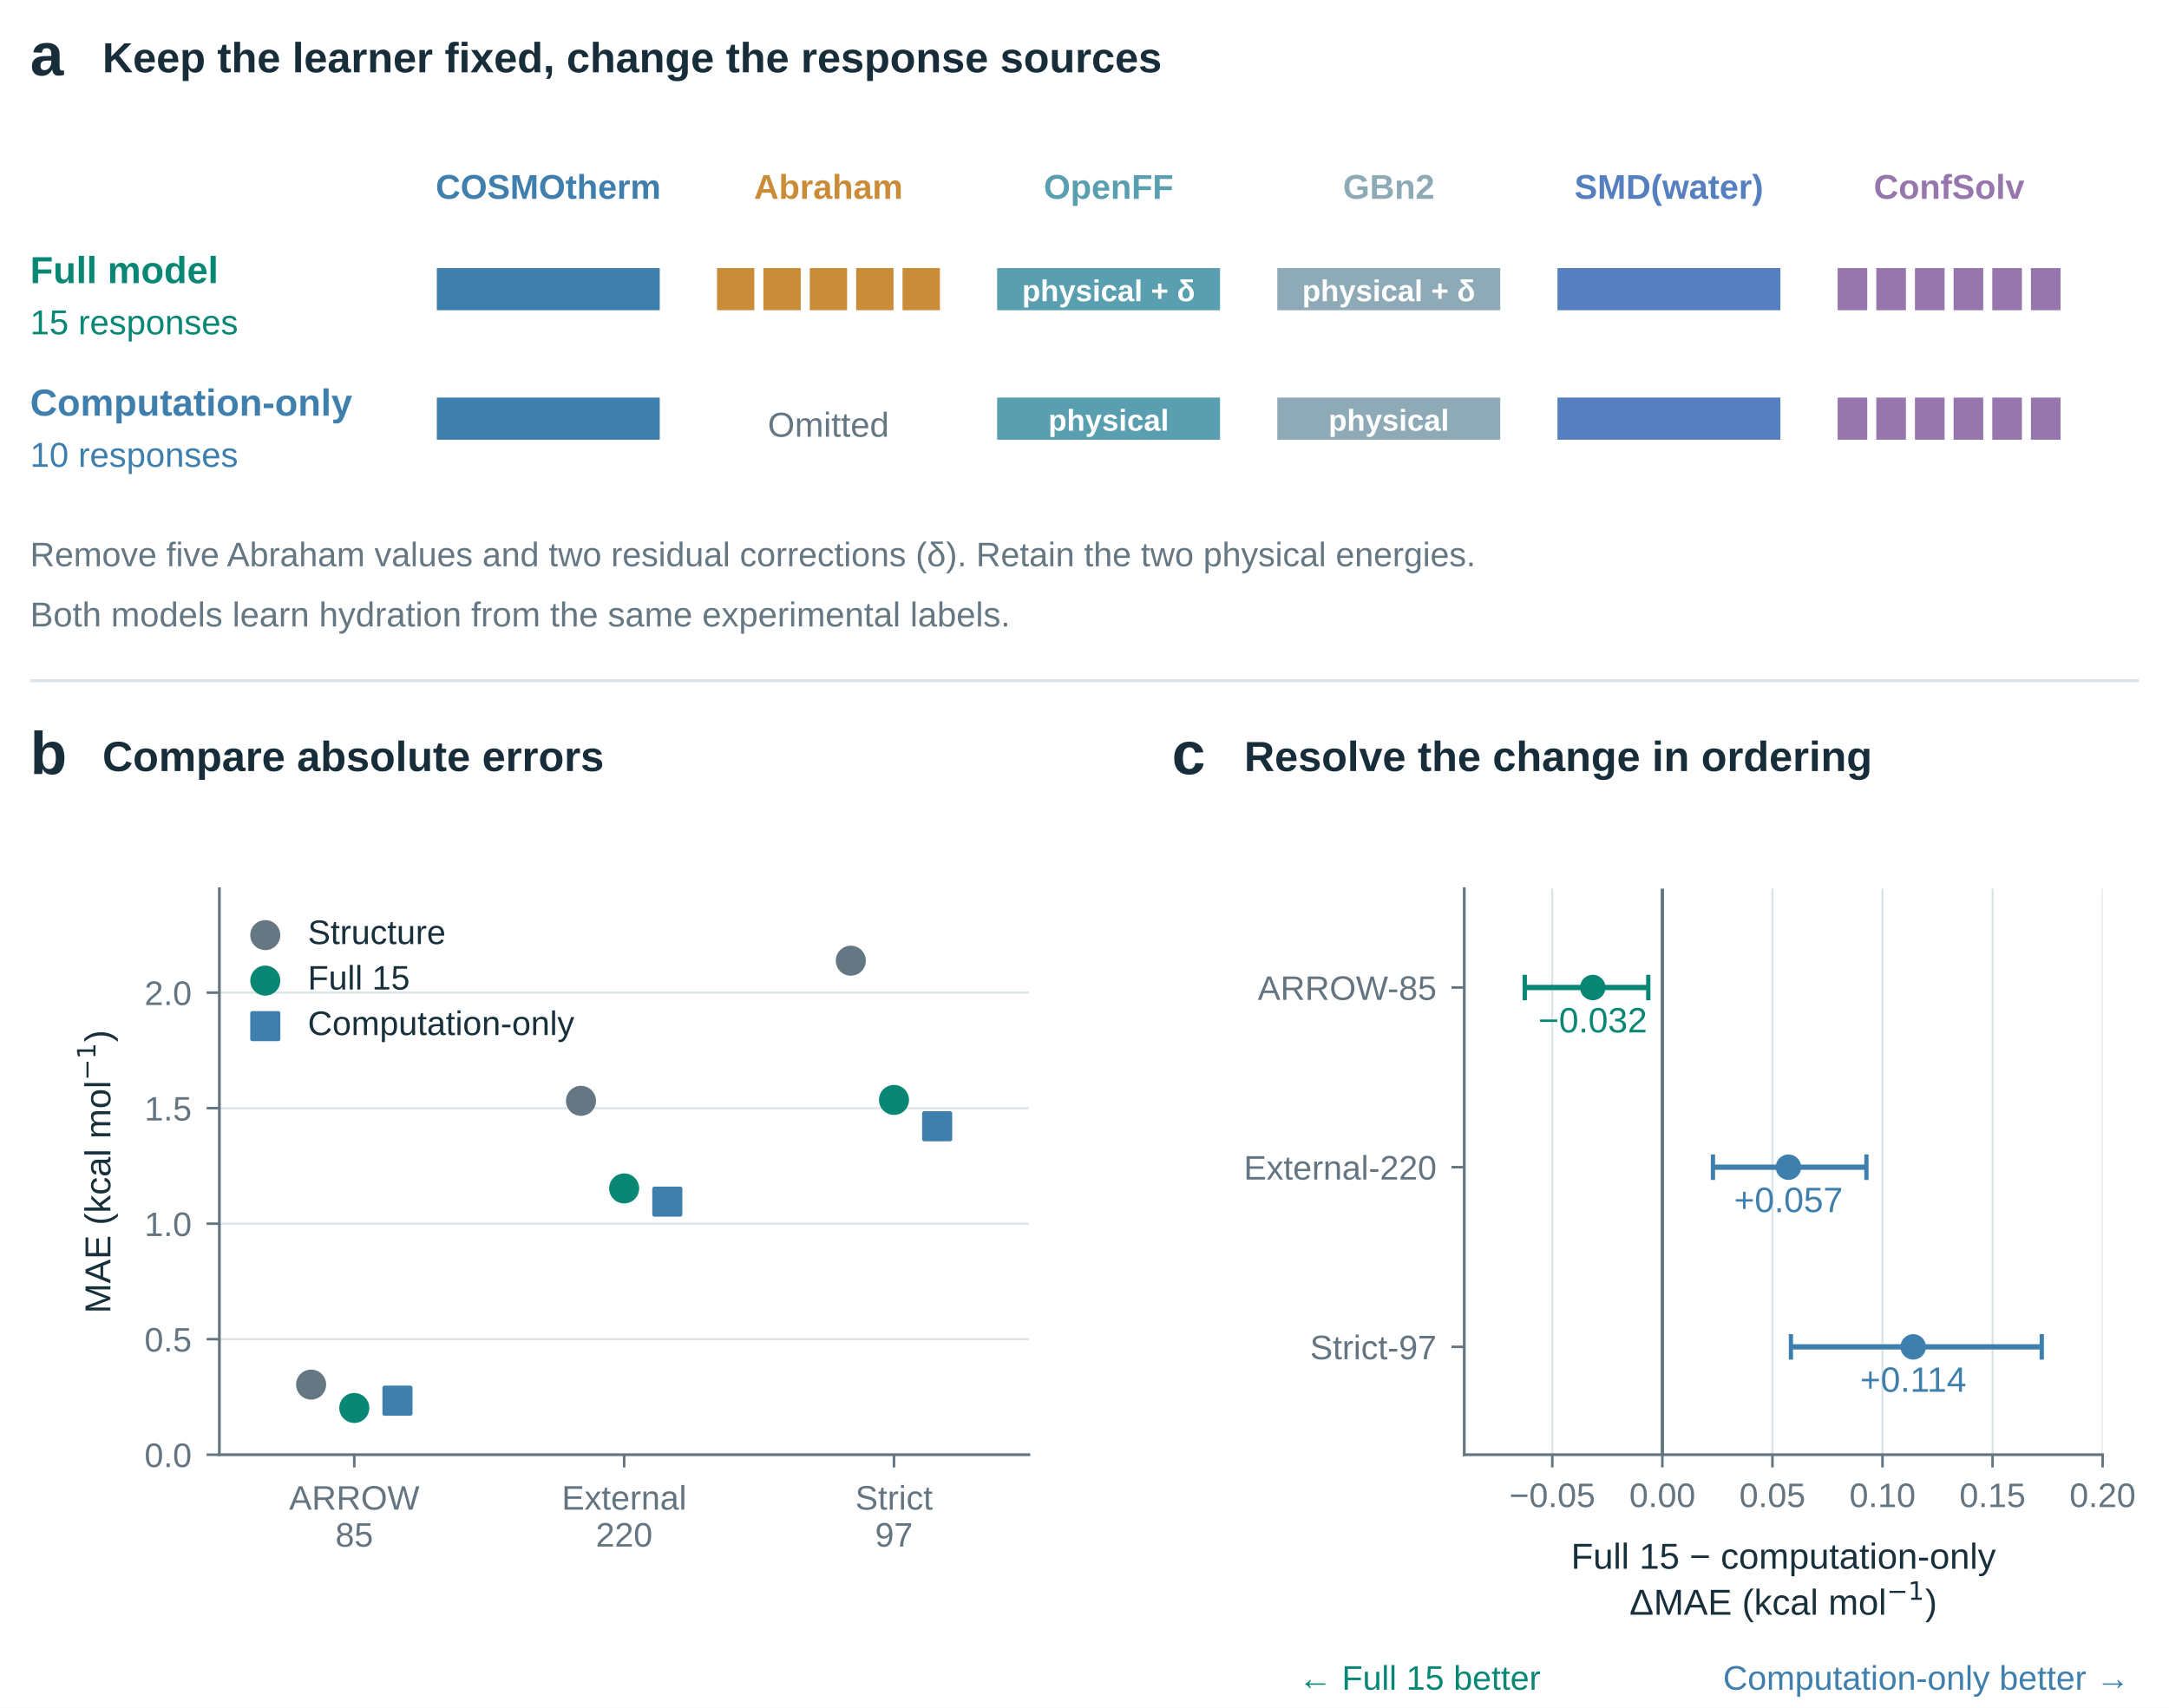
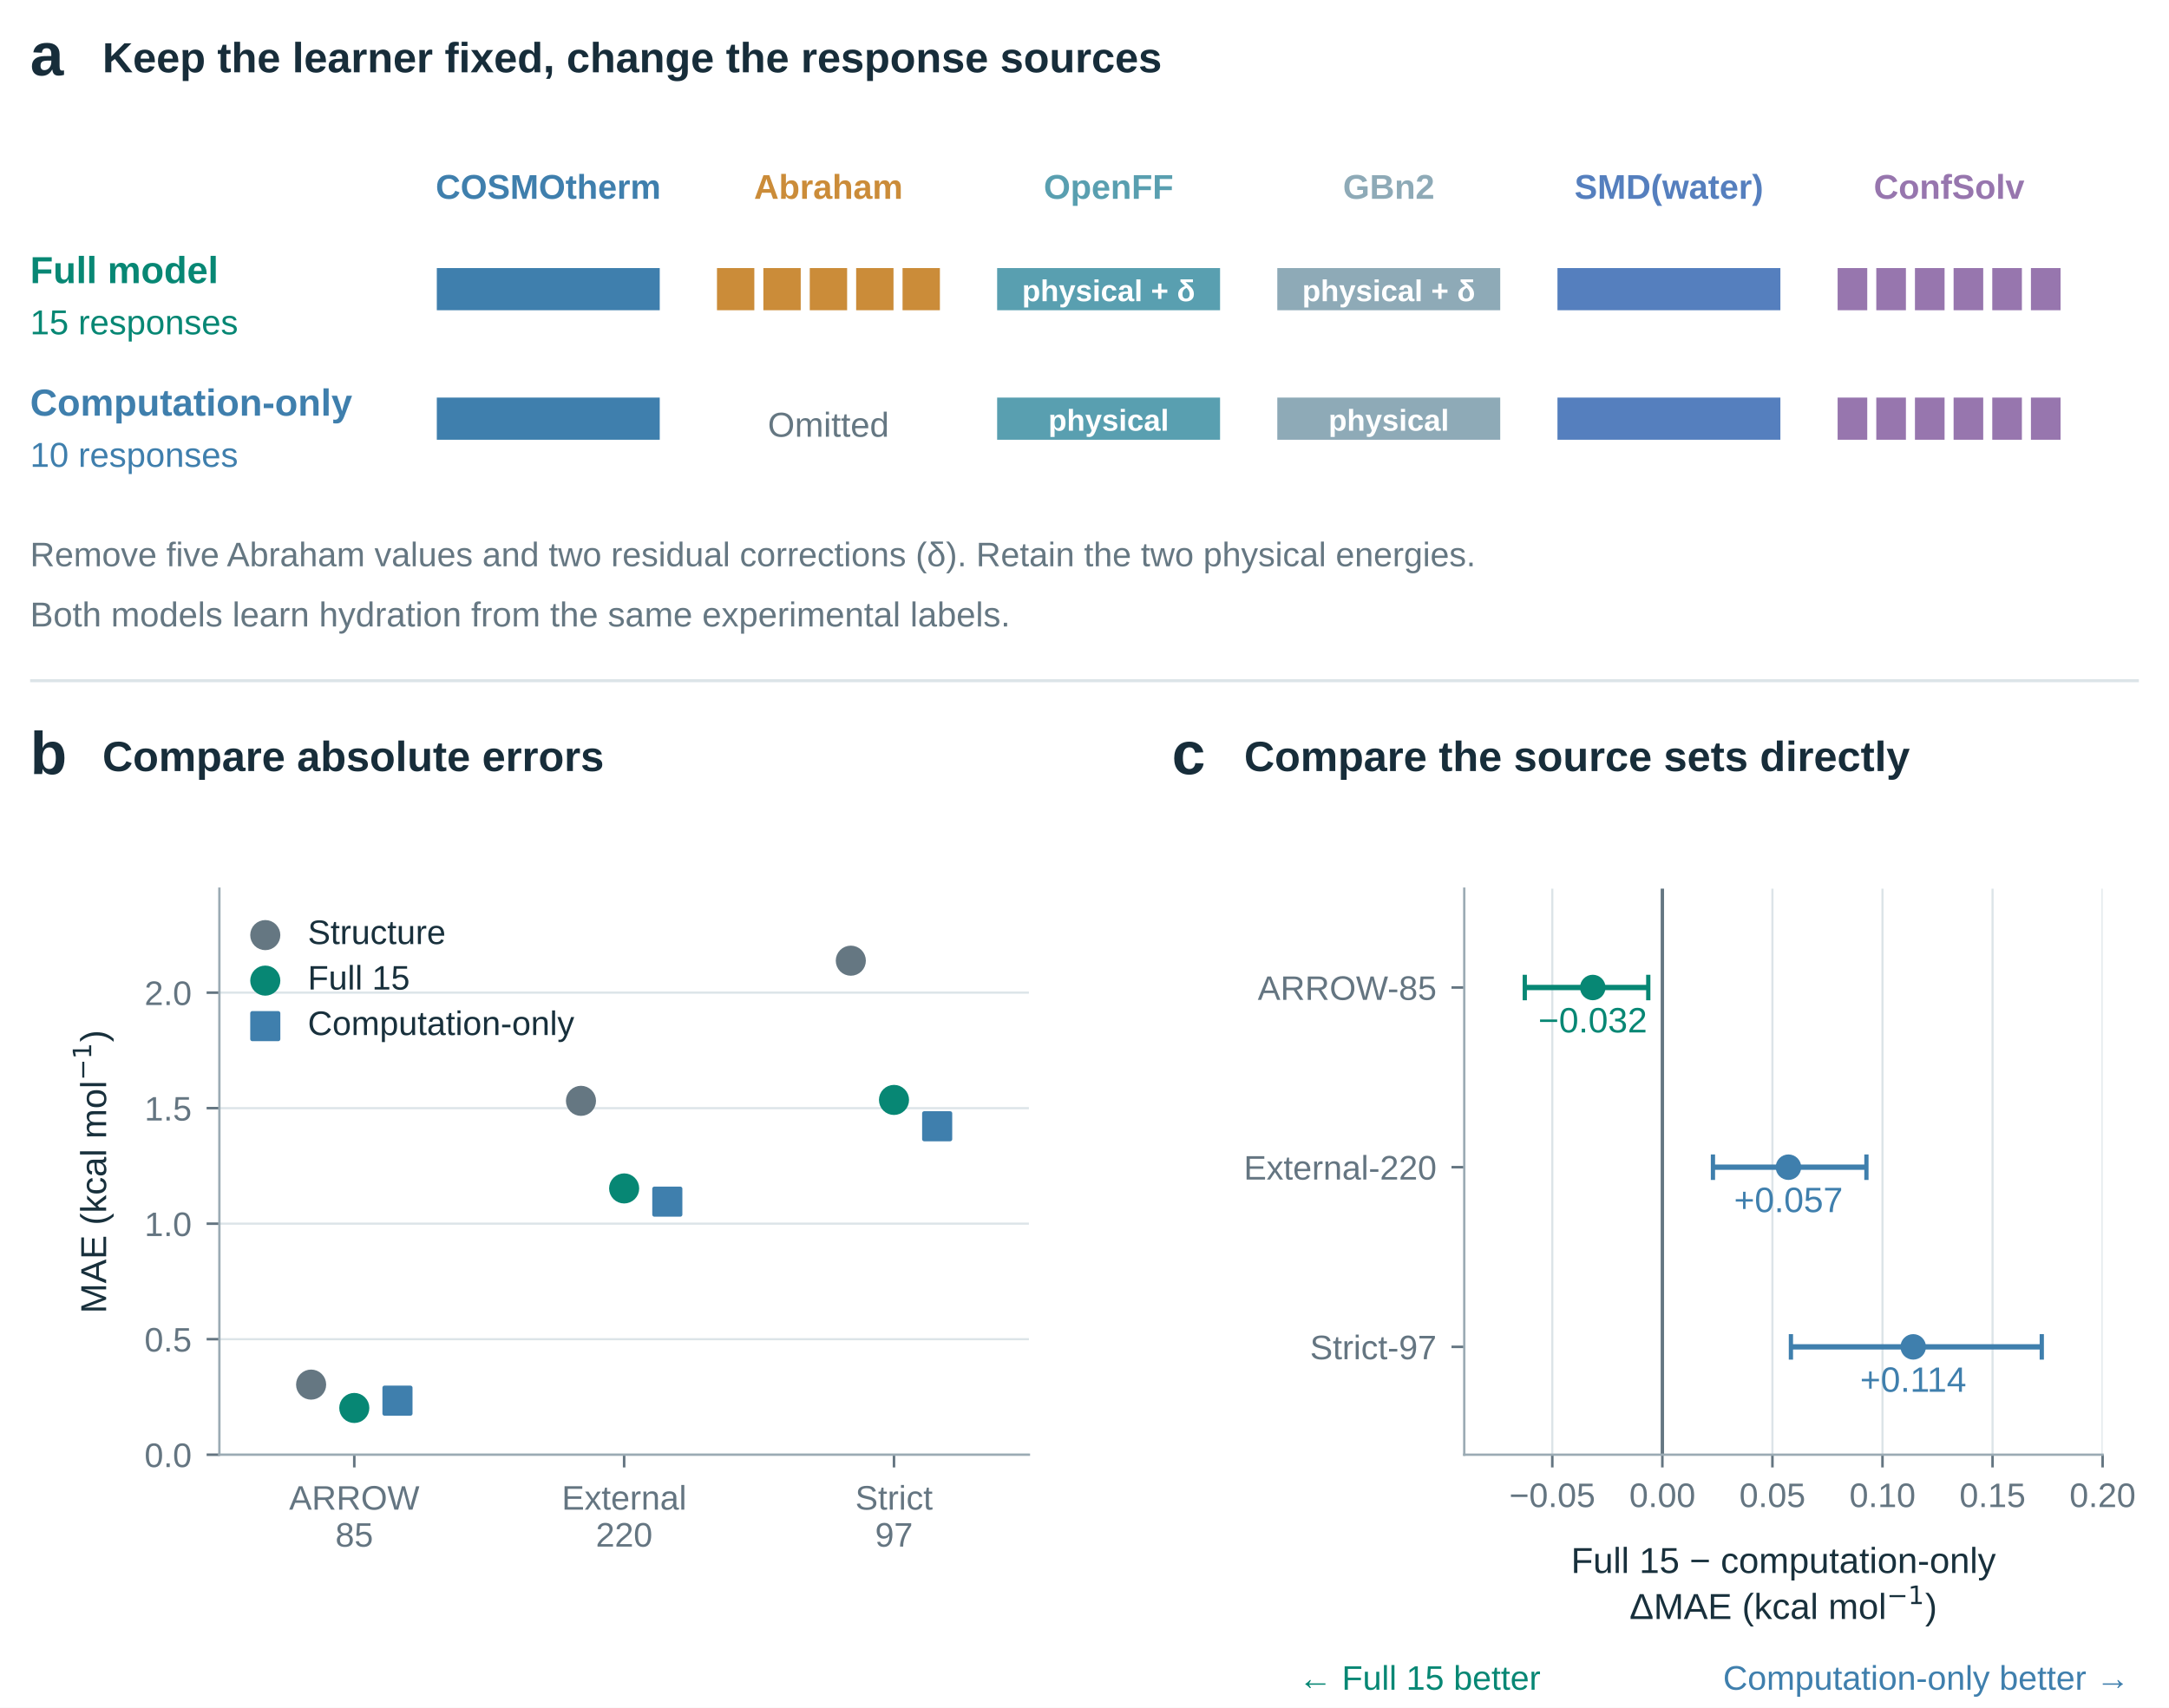
<svg xmlns="http://www.w3.org/2000/svg" xmlns:xlink="http://www.w3.org/1999/xlink" width="180mm" height="141.75mm" viewBox="0 0 720 567">
  <defs>
    <radialGradient id="atomC" cx="30%" cy="25%" r="75%">
      <stop offset="0" stop-color="#CFD7DD" />
      <stop offset=".45" stop-color="#5E6F7B" />
      <stop offset="1" stop-color="#243D4B" />
    </radialGradient>
    <radialGradient id="atomN" cx="30%" cy="25%" r="75%">
      <stop offset="0" stop-color="#B7DAF6" />
      <stop offset=".45" stop-color="#3C83B9" />
      <stop offset="1" stop-color="#19496F" />
    </radialGradient>
    <radialGradient id="atomO" cx="30%" cy="25%" r="75%">
      <stop offset="0" stop-color="#F5C4B9" />
      <stop offset=".45" stop-color="#D76D58" />
      <stop offset="1" stop-color="#923E31" />
    </radialGradient>
    <radialGradient id="atomH" cx="30%" cy="25%" r="75%">
      <stop offset="0" stop-color="#FFFFFF" />
      <stop offset=".45" stop-color="#EFF2F4" />
      <stop offset="1" stop-color="#B8C3CB" />
    </radialGradient>
  </defs>
  <g font-family="Arial, Helvetica, sans-serif" stroke-linecap="round" stroke-linejoin="round">
    <rect x="0" y="0" width="720" height="567" rx="0" fill="white" stroke="none" opacity="1" />
    <text x="10" y="25.000" font-size="20" fill="#172D3A" font-weight="700" text-anchor="start">a</text>
    <text x="34" y="24.000" font-size="14" fill="#172D3A" font-weight="700" text-anchor="start">Keep the learner fixed, change the response sources</text>
    <text x="182" y="66.000" font-size="11.4" fill="#3F7FAD" font-weight="600" text-anchor="middle">COSMOtherm</text>
    <rect x="145.0" y="89" width="74.0" height="14" rx="0" fill="#3F7FAD" stroke="none" opacity="1" />
    <rect x="145.0" y="132" width="74.0" height="14" rx="0" fill="#3F7FAD" stroke="none" opacity="1" />
    <text x="275" y="66.000" font-size="11.4" fill="#CB8C39" font-weight="600" text-anchor="middle">Abraham</text>
    <rect x="238.0" y="89" width="12.4" height="14" rx="0" fill="#CB8C39" stroke="none" opacity="1" />
    <rect x="253.4" y="89" width="12.4" height="14" rx="0" fill="#CB8C39" stroke="none" opacity="1" />
    <rect x="268.8" y="89" width="12.4" height="14" rx="0" fill="#CB8C39" stroke="none" opacity="1" />
    <rect x="284.2" y="89" width="12.4" height="14" rx="0" fill="#CB8C39" stroke="none" opacity="1" />
    <rect x="299.6" y="89" width="12.4" height="14" rx="0" fill="#CB8C39" stroke="none" opacity="1" />
    <text x="275" y="145.000" font-size="11.5" fill="#657782" font-weight="400" text-anchor="middle">Omitted</text>
    <text x="368" y="66.000" font-size="11.4" fill="#599FB0" font-weight="600" text-anchor="middle">OpenFF</text>
    <rect x="331.0" y="89" width="74.0" height="14" rx="0" fill="#599FB0" stroke="none" opacity="1" />
    <text x="368" y="100.000" font-size="10" fill="white" font-weight="600" text-anchor="middle">physical + δ</text>
    <rect x="331.0" y="132" width="74.0" height="14" rx="0" fill="#599FB0" stroke="none" opacity="1" />
    <text x="368" y="143.000" font-size="10" fill="white" font-weight="600" text-anchor="middle">physical</text>
    <text x="461" y="66.000" font-size="11.4" fill="#8EAAB7" font-weight="600" text-anchor="middle">GBn2</text>
    <rect x="424.0" y="89" width="74.0" height="14" rx="0" fill="#8EAAB7" stroke="none" opacity="1" />
    <text x="461" y="100.000" font-size="10" fill="white" font-weight="600" text-anchor="middle">physical + δ</text>
    <rect x="424.0" y="132" width="74.0" height="14" rx="0" fill="#8EAAB7" stroke="none" opacity="1" />
    <text x="461" y="143.000" font-size="10" fill="white" font-weight="600" text-anchor="middle">physical</text>
    <text x="554" y="66.000" font-size="11.4" fill="#557FBE" font-weight="600" text-anchor="middle">SMD(water)</text>
    <rect x="517.0" y="89" width="74.0" height="14" rx="0" fill="#557FBE" stroke="none" opacity="1" />
    <rect x="517.0" y="132" width="74.0" height="14" rx="0" fill="#557FBE" stroke="none" opacity="1" />
    <text x="647" y="66.000" font-size="11.4" fill="#9776AE" font-weight="600" text-anchor="middle">ConfSolv</text>
    <rect x="610.0" y="89" width="9.833" height="14" rx="0" fill="#9776AE" stroke="none" opacity="1" />
    <rect x="622.833" y="89" width="9.833" height="14" rx="0" fill="#9776AE" stroke="none" opacity="1" />
    <rect x="635.667" y="89" width="9.833" height="14" rx="0" fill="#9776AE" stroke="none" opacity="1" />
    <rect x="648.5" y="89" width="9.833" height="14" rx="0" fill="#9776AE" stroke="none" opacity="1" />
    <rect x="661.333" y="89" width="9.833" height="14" rx="0" fill="#9776AE" stroke="none" opacity="1" />
    <rect x="674.167" y="89" width="9.833" height="14" rx="0" fill="#9776AE" stroke="none" opacity="1" />
    <rect x="610.0" y="132" width="9.833" height="14" rx="0" fill="#9776AE" stroke="none" opacity="1" />
    <rect x="622.833" y="132" width="9.833" height="14" rx="0" fill="#9776AE" stroke="none" opacity="1" />
    <rect x="635.667" y="132" width="9.833" height="14" rx="0" fill="#9776AE" stroke="none" opacity="1" />
    <rect x="648.5" y="132" width="9.833" height="14" rx="0" fill="#9776AE" stroke="none" opacity="1" />
    <rect x="661.333" y="132" width="9.833" height="14" rx="0" fill="#9776AE" stroke="none" opacity="1" />
    <rect x="674.167" y="132" width="9.833" height="14" rx="0" fill="#9776AE" stroke="none" opacity="1" />
    <text x="10" y="94.000" font-size="12.5" fill="#078774" font-weight="600" text-anchor="start">Full model</text>
    <text x="10" y="111.000" font-size="11.5" fill="#078774" font-weight="400" text-anchor="start">15 responses</text>
    <text x="10" y="138.000" font-size="12.5" fill="#3F7FAD" font-weight="600" text-anchor="start">Computation-only</text>
    <text x="10" y="155.000" font-size="11.5" fill="#3F7FAD" font-weight="400" text-anchor="start">10 responses</text>
    <text x="10" y="188.000" font-size="11.3" fill="#657782" font-weight="400" text-anchor="start">Remove five Abraham values and two residual corrections (δ). Retain the two physical energies.</text>
    <text x="10" y="208.000" font-size="11.5" fill="#657782" font-weight="400" text-anchor="start">Both models learn hydration from the same experimental labels.</text>
    <path d="M10,226 L710,226" fill="none" stroke="#DCE4E8" stroke-width="1" />
    <text x="10" y="257.000" font-size="20" fill="#172D3A" font-weight="700" text-anchor="start">b</text>
    <text x="34" y="256.000" font-size="14" fill="#172D3A" font-weight="700" text-anchor="start">Compare absolute errors</text>
    <text x="389" y="257.000" font-size="20" fill="#172D3A" font-weight="700" text-anchor="start">c</text>
-     <text x="413" y="256.000" font-size="14" fill="#172D3A" font-weight="700" text-anchor="start">Resolve the change in ordering</text>
+     <text x="413" y="256.000" font-size="14" fill="#172D3A" font-weight="700" text-anchor="start">Compare the source sets directly</text>
    <g transform="translate(10,282) scale(1.411111,1.411111)">
      <defs>
        <style type="text/css">*{stroke-linejoin: round; stroke-linecap: butt}</style>
      </defs>
      <g id="absolute_figure_1">
        <g id="absolute_patch_1">
          <path d="M 0 184.961  L 247.323 184.961  L 247.323 0  L 0 0  L 0 184.961  z " style="fill: none" />
        </g>
        <g id="absolute_axes_1">
          <g id="absolute_patch_2">
            <path d="M 44.518 142.42  L 234.957 142.42  L 234.957 9.248  L 44.518 9.248  L 44.518 142.42  z " style="fill: none" />
          </g>
          <g id="absolute_matplotlib.axis_1">
            <g id="absolute_xtick_1">
              <g id="absolute_line2d_1">
                <defs>
                  <path id="absolute_m5359e4ce4f" d="M 0 0  L 0 3  " style="stroke: #647581; stroke-width: 0.6" />
                </defs>
                <g>
                  <use xlink:href="#absolute_m5359e4ce4f" x="76.258" y="142.42" style="fill: #647581; stroke: #647581; stroke-width: 0.6" />
                </g>
              </g>
              <g id="absolute_text_1">
                <text style="font-size: 8px; font-family: 'Arial'; fill: #647581" transform="translate(60.92537 155.348)">ARROW</text>
                <text style="font-size: 8px; font-family: 'Arial'; fill: #647581" transform="translate(71.80912 164.0551)">85</text>
              </g>
            </g>
            <g id="absolute_xtick_2">
              <g id="absolute_line2d_2">
                <g>
                  <use xlink:href="#absolute_m5359e4ce4f" x="139.737" y="142.42" style="fill: #647581; stroke: #647581; stroke-width: 0.6" />
                </g>
              </g>
              <g id="absolute_text_2">
                <text style="font-size: 8px; font-family: 'Arial'; fill: #647581" transform="translate(125.0643 155.3435)">External</text>
                <text style="font-size: 8px; font-family: 'Arial'; fill: #647581" transform="translate(133.0643 164.0505)">220</text>
              </g>
            </g>
            <g id="absolute_xtick_3">
              <g id="absolute_line2d_3">
                <g>
                  <use xlink:href="#absolute_m5359e4ce4f" x="203.217" y="142.42" style="fill: #647581; stroke: #647581; stroke-width: 0.6" />
                </g>
              </g>
              <g id="absolute_text_3">
                <text style="font-size: 8px; font-family: 'Arial'; fill: #647581" transform="translate(194.1057 155.3435)">Strict</text>
                <text style="font-size: 8px; font-family: 'Arial'; fill: #647581" transform="translate(198.7682 164.0505)">97</text>
              </g>
            </g>
          </g>
          <g id="absolute_matplotlib.axis_2">
            <g id="absolute_ytick_1">
              <g id="absolute_line2d_4">
-                 <path d="M 44.518 142.42  L 234.957 142.42  " clip-path="url(#absolute_paae1e64756)" style="fill: none; stroke: #dce4e8; stroke-width: 0.5; stroke-linecap: square" />
+                 <path d="M 44.518 142.42  L 234.957 142.42  " clip-path="url(#absolute_paae1e64756)" style="fill: none; stroke: #dce4e8; stroke-width: 0.5; stroke-linecap: round" />
              </g>
              <g id="absolute_line2d_5">
                <defs>
                  <path id="absolute_mf1b4ad598d" d="M 0 0  L -3 0  " style="stroke: #647581; stroke-width: 0.6" />
                </defs>
                <g>
                  <use xlink:href="#absolute_mf1b4ad598d" x="44.518" y="142.42" style="fill: #647581; stroke: #647581; stroke-width: 0.6" />
                </g>
              </g>
              <g id="absolute_text_4">
                <text style="font-size: 8px; font-family: 'Arial'; text-anchor: end; fill: #647581" x="38.018" y="145.332" transform="rotate(-0 38.01811 145.3318)">0.0</text>
              </g>
            </g>
            <g id="absolute_ytick_2">
              <g id="absolute_line2d_6">
-                 <path d="M 44.518 115.242  L 234.957 115.242  " clip-path="url(#absolute_paae1e64756)" style="fill: none; stroke: #dce4e8; stroke-width: 0.5; stroke-linecap: square" />
+                 <path d="M 44.518 115.242  L 234.957 115.242  " clip-path="url(#absolute_paae1e64756)" style="fill: none; stroke: #dce4e8; stroke-width: 0.5; stroke-linecap: round" />
              </g>
              <g id="absolute_line2d_7">
                <g>
                  <use xlink:href="#absolute_mf1b4ad598d" x="44.518" y="115.242" style="fill: #647581; stroke: #647581; stroke-width: 0.6" />
                </g>
              </g>
              <g id="absolute_text_5">
                <text style="font-size: 8px; font-family: 'Arial'; text-anchor: end; fill: #647581" x="38.018" y="118.154" transform="rotate(-0 38.01811 118.1539)">0.5</text>
              </g>
            </g>
            <g id="absolute_ytick_3">
              <g id="absolute_line2d_8">
-                 <path d="M 44.518 88.064  L 234.957 88.064  " clip-path="url(#absolute_paae1e64756)" style="fill: none; stroke: #dce4e8; stroke-width: 0.5; stroke-linecap: square" />
+                 <path d="M 44.518 88.064  L 234.957 88.064  " clip-path="url(#absolute_paae1e64756)" style="fill: none; stroke: #dce4e8; stroke-width: 0.5; stroke-linecap: round" />
              </g>
              <g id="absolute_line2d_9">
                <g>
                  <use xlink:href="#absolute_mf1b4ad598d" x="44.518" y="88.064" style="fill: #647581; stroke: #647581; stroke-width: 0.6" />
                </g>
              </g>
              <g id="absolute_text_6">
                <text style="font-size: 8px; font-family: 'Arial'; text-anchor: end; fill: #647581" x="38.018" y="90.976" transform="rotate(-0 38.01811 90.97602)">1.0</text>
              </g>
            </g>
            <g id="absolute_ytick_4">
              <g id="absolute_line2d_10">
-                 <path d="M 44.518 60.886  L 234.957 60.886  " clip-path="url(#absolute_paae1e64756)" style="fill: none; stroke: #dce4e8; stroke-width: 0.5; stroke-linecap: square" />
+                 <path d="M 44.518 60.886  L 234.957 60.886  " clip-path="url(#absolute_paae1e64756)" style="fill: none; stroke: #dce4e8; stroke-width: 0.5; stroke-linecap: round" />
              </g>
              <g id="absolute_line2d_11">
                <g>
                  <use xlink:href="#absolute_mf1b4ad598d" x="44.518" y="60.886" style="fill: #647581; stroke: #647581; stroke-width: 0.6" />
                </g>
              </g>
              <g id="absolute_text_7">
                <text style="font-size: 8px; font-family: 'Arial'; text-anchor: end; fill: #647581" x="38.018" y="63.798" transform="rotate(-0 38.01811 63.79813)">1.5</text>
              </g>
            </g>
            <g id="absolute_ytick_5">
              <g id="absolute_line2d_12">
-                 <path d="M 44.518 33.708  L 234.957 33.708  " clip-path="url(#absolute_paae1e64756)" style="fill: none; stroke: #dce4e8; stroke-width: 0.5; stroke-linecap: square" />
+                 <path d="M 44.518 33.708  L 234.957 33.708  " clip-path="url(#absolute_paae1e64756)" style="fill: none; stroke: #dce4e8; stroke-width: 0.5; stroke-linecap: round" />
              </g>
              <g id="absolute_line2d_13">
                <g>
                  <use xlink:href="#absolute_mf1b4ad598d" x="44.518" y="33.708" style="fill: #647581; stroke: #647581; stroke-width: 0.6" />
                </g>
              </g>
              <g id="absolute_text_8">
                <text style="font-size: 8px; font-family: 'Arial'; text-anchor: end; fill: #647581" x="38.018" y="36.62" transform="rotate(-0 38.01811 36.62024)">2.0</text>
              </g>
            </g>
            <g id="absolute_text_9">
-               <g style="fill: #18303c" transform="translate(19.02811 109.1964) rotate(-90)">
+               <g style="fill: #18303c" transform="translate(18.02811 109.1964) rotate(-90)">
                <text>
                  <tspan x="0" y="-0.147" style="font-size: 8.5px; font-family: 'Arial'; fill: #18303c">M</tspan>
                  <tspan x="7.081" y="-0.147" style="font-size: 8.5px; font-family: 'Arial'; fill: #18303c">A</tspan>
                  <tspan x="12.75" y="-0.147" style="font-size: 8.5px; font-family: 'Arial'; fill: #18303c">E</tspan>
                  <tspan x="18.419" y="-0.147" style="font-size: 8.5px; font-family: 'Arial'; fill: #18303c"> </tspan>
                  <tspan x="20.781" y="-0.147" style="font-size: 8.5px; font-family: 'Arial'; fill: #18303c">(</tspan>
                  <tspan x="23.612" y="-0.147" style="font-size: 8.5px; font-family: 'Arial'; fill: #18303c">k</tspan>
                  <tspan x="27.862" y="-0.147" style="font-size: 8.5px; font-family: 'Arial'; fill: #18303c">c</tspan>
                  <tspan x="32.112" y="-0.147" style="font-size: 8.5px; font-family: 'Arial'; fill: #18303c">a</tspan>
                  <tspan x="36.839" y="-0.147" style="font-size: 8.5px; font-family: 'Arial'; fill: #18303c">l</tspan>
                  <tspan x="38.727" y="-0.147" style="font-size: 8.5px; font-family: 'Arial'; fill: #18303c"> </tspan>
                  <tspan x="41.089" y="-0.147" style="font-size: 8.5px; font-family: 'Arial'; fill: #18303c">m</tspan>
                  <tspan x="48.169" y="-0.147" style="font-size: 8.5px; font-family: 'Arial'; fill: #18303c">o</tspan>
                  <tspan x="52.897" y="-0.147" style="font-size: 8.5px; font-family: 'Arial'; fill: #18303c">l</tspan>
                  <tspan x="63.87" y="-0.147" style="font-size: 8.5px; font-family: 'Arial'; fill: #18303c">)</tspan>
                  <tspan x="54.867" y="-3.658" style="font-size: 5.95px; font-family: 'DejaVu Sans'; fill: #18303c">−</tspan>
                  <tspan x="59.852" y="-3.658" style="font-size: 5.95px; font-family: 'DejaVu Sans'; fill: #18303c">1</tspan>
                </text>
              </g>
            </g>
          </g>
          <g id="absolute_patch_3">
-             <path d="M 44.518 142.42  L 44.518 9.248  " style="fill: none; stroke: #647581; stroke-width: 0.65; stroke-linejoin: miter; stroke-linecap: square" />
+             <path d="M 44.518 142.42  L 44.518 9.248  " style="fill: none; stroke: #9babb4; stroke-width: 0.55; stroke-linejoin: miter; stroke-linecap: square" />
          </g>
          <g id="absolute_patch_4">
-             <path d="M 44.518 142.42  L 234.957 142.42  " style="fill: none; stroke: #647581; stroke-width: 0.65; stroke-linejoin: miter; stroke-linecap: square" />
+             <path d="M 44.518 142.42  L 234.957 142.42  " style="fill: none; stroke: #9babb4; stroke-width: 0.55; stroke-linejoin: miter; stroke-linecap: square" />
          </g>
          <g id="absolute_PathCollection_1">
            <defs>
              <path id="absolute_m027346e3a8" d="M 0 3.041  C 0.807 3.041 1.58 2.721 2.151 2.151  C 2.721 1.58 3.041 0.807 3.041 0  C 3.041 -0.807 2.721 -1.58 2.151 -2.151  C 1.58 -2.721 0.807 -3.041 0 -3.041  C -0.807 -3.041 -1.58 -2.721 -2.151 -2.151  C -2.721 -1.58 -3.041 -0.807 -3.041 0  C -3.041 0.807 -2.721 1.58 -2.151 2.151  C -1.58 2.721 -0.807 3.041 0 3.041  z " style="stroke: #657782" />
            </defs>
            <g clip-path="url(#absolute_paae1e64756)">
              <use xlink:href="#absolute_m027346e3a8" x="66.101" y="125.931" style="fill: #657782; stroke: #657782" />
              <use xlink:href="#absolute_m027346e3a8" x="129.581" y="59.166" style="fill: #657782; stroke: #657782" />
              <use xlink:href="#absolute_m027346e3a8" x="193.06" y="26.191" style="fill: #657782; stroke: #657782" />
            </g>
          </g>
          <g id="absolute_PathCollection_2">
            <defs>
              <path id="absolute_m6963b05c8d" d="M 0 3.041  C 0.807 3.041 1.58 2.721 2.151 2.151  C 2.721 1.58 3.041 0.807 3.041 0  C 3.041 -0.807 2.721 -1.58 2.151 -2.151  C 1.58 -2.721 0.807 -3.041 0 -3.041  C -0.807 -3.041 -1.58 -2.721 -2.151 -2.151  C -2.721 -1.58 -3.041 -0.807 -3.041 0  C -3.041 0.807 -2.721 1.58 -2.151 2.151  C -1.58 2.721 -0.807 3.041 0 3.041  z " style="stroke: #078774" />
            </defs>
            <g clip-path="url(#absolute_paae1e64756)">
              <use xlink:href="#absolute_m6963b05c8d" x="76.258" y="131.427" style="fill: #078774; stroke: #078774" />
              <use xlink:href="#absolute_m6963b05c8d" x="139.737" y="79.772" style="fill: #078774; stroke: #078774" />
              <use xlink:href="#absolute_m6963b05c8d" x="203.217" y="58.951" style="fill: #078774; stroke: #078774" />
            </g>
          </g>
          <g id="absolute_PathCollection_3">
            <defs>
              <path id="absolute_m2c573f173a" d="M -3.041 3.041  L 3.041 3.041  L 3.041 -3.041  L -3.041 -3.041  z " style="stroke: #3f7fad" />
            </defs>
            <g clip-path="url(#absolute_paae1e64756)">
              <use xlink:href="#absolute_m2c573f173a" x="86.415" y="129.709" style="fill: #3f7fad; stroke: #3f7fad" />
              <use xlink:href="#absolute_m2c573f173a" x="149.894" y="82.885" style="fill: #3f7fad; stroke: #3f7fad" />
              <use xlink:href="#absolute_m2c573f173a" x="213.374" y="65.146" style="fill: #3f7fad; stroke: #3f7fad" />
            </g>
          </g>
          <g id="absolute_legend_1">
            <g id="absolute_PathCollection_4">
              <g>
                <use xlink:href="#absolute_m027346e3a8" x="55.318" y="20.172" style="fill: #657782; stroke: #657782" />
              </g>
            </g>
            <g id="absolute_text_10">
              <text style="font-size: 8px; font-family: 'Arial'; text-anchor: start; fill: #18303c" x="65.318" y="22.272" transform="rotate(-0 65.31811 22.27225)">Structure</text>
            </g>
            <g id="absolute_PathCollection_5">
              <g>
                <use xlink:href="#absolute_m6963b05c8d" x="55.318" y="30.88" style="fill: #078774; stroke: #078774" />
              </g>
            </g>
            <g id="absolute_text_11">
              <text style="font-size: 8px; font-family: 'Arial'; text-anchor: start; fill: #18303c" x="65.318" y="32.98" transform="rotate(-0 65.31811 32.98006)">Full 15</text>
            </g>
            <g id="absolute_PathCollection_6">
              <g>
                <use xlink:href="#absolute_m2c573f173a" x="55.318" y="41.588" style="fill: #3f7fad; stroke: #3f7fad" />
              </g>
            </g>
            <g id="absolute_text_12">
              <text style="font-size: 8px; font-family: 'Arial'; text-anchor: start; fill: #18303c" x="65.318" y="43.688" transform="rotate(-0 65.31811 43.68787)">Computation-only</text>
            </g>
          </g>
        </g>
      </g>
      <defs>
        <clipPath id="absolute_paae1e64756">
          <rect x="44.518" y="9.248" width="190.439" height="133.172" />
        </clipPath>
      </defs>
    </g>
    <g transform="translate(385,282) scale(1.411111,1.411111)">
      <defs>
        <style type="text/css">*{stroke-linejoin: round; stroke-linecap: butt}</style>
      </defs>
      <g id="composition_figure_1">
        <g id="composition_patch_1">
          <path d="M 0 184.961  L 231.024 184.961  L 231.024 0  L 0 0  L 0 184.961  z " style="fill: none" />
        </g>
        <g id="composition_axes_1">
          <g id="composition_patch_2">
            <path d="M 71.617 142.42  L 221.783 142.42  L 221.783 9.248  L 71.617 9.248  L 71.617 142.42  z " style="fill: none" />
          </g>
          <g id="composition_matplotlib.axis_1">
            <g id="composition_xtick_1">
              <g id="composition_line2d_1">
-                 <path d="M 92.33 142.42  L 92.33 9.248  " clip-path="url(#composition_p39fc879c0c)" style="fill: none; stroke: #dce4e8; stroke-width: 0.5; stroke-linecap: square" />
+                 <path d="M 92.33 142.42  L 92.33 9.248  " clip-path="url(#composition_p39fc879c0c)" style="fill: none; stroke: #dce4e8; stroke-width: 0.5; stroke-linecap: round" />
              </g>
              <g id="composition_line2d_2">
                <defs>
                  <path id="composition_m5359e4ce4f" d="M 0 0  L 0 3  " style="stroke: #647581; stroke-width: 0.6" />
                </defs>
                <g>
                  <use xlink:href="#composition_m5359e4ce4f" x="92.33" y="142.42" style="fill: #647581; stroke: #647581; stroke-width: 0.6" />
                </g>
              </g>
              <g id="composition_text_1">
                <text style="font-size: 8px; font-family: 'Arial'; text-anchor: middle; fill: #647581" x="92.33" y="154.744" transform="rotate(-0 92.32979 154.7439)">−0.05</text>
              </g>
            </g>
            <g id="composition_xtick_2">
              <g id="composition_line2d_3">
-                 <path d="M 118.22 142.42  L 118.22 9.248  " clip-path="url(#composition_p39fc879c0c)" style="fill: none; stroke: #dce4e8; stroke-width: 0.5; stroke-linecap: square" />
+                 <path d="M 118.22 142.42  L 118.22 9.248  " clip-path="url(#composition_p39fc879c0c)" style="fill: none; stroke: #dce4e8; stroke-width: 0.5; stroke-linecap: round" />
              </g>
              <g id="composition_line2d_4">
                <g>
                  <use xlink:href="#composition_m5359e4ce4f" x="118.22" y="142.42" style="fill: #647581; stroke: #647581; stroke-width: 0.6" />
                </g>
              </g>
              <g id="composition_text_2">
                <text style="font-size: 8px; font-family: 'Arial'; text-anchor: middle; fill: #647581" x="118.22" y="154.744" transform="rotate(-0 118.2204 154.7439)">0.00</text>
              </g>
            </g>
            <g id="composition_xtick_3">
              <g id="composition_line2d_5">
-                 <path d="M 144.111 142.42  L 144.111 9.248  " clip-path="url(#composition_p39fc879c0c)" style="fill: none; stroke: #dce4e8; stroke-width: 0.5; stroke-linecap: square" />
+                 <path d="M 144.111 142.42  L 144.111 9.248  " clip-path="url(#composition_p39fc879c0c)" style="fill: none; stroke: #dce4e8; stroke-width: 0.5; stroke-linecap: round" />
              </g>
              <g id="composition_line2d_6">
                <g>
                  <use xlink:href="#composition_m5359e4ce4f" x="144.111" y="142.42" style="fill: #647581; stroke: #647581; stroke-width: 0.6" />
                </g>
              </g>
              <g id="composition_text_3">
                <text style="font-size: 8px; font-family: 'Arial'; text-anchor: middle; fill: #647581" x="144.111" y="154.744" transform="rotate(-0 144.1109 154.7439)">0.05</text>
              </g>
            </g>
            <g id="composition_xtick_4">
              <g id="composition_line2d_7">
-                 <path d="M 170.002 142.42  L 170.002 9.248  " clip-path="url(#composition_p39fc879c0c)" style="fill: none; stroke: #dce4e8; stroke-width: 0.5; stroke-linecap: square" />
+                 <path d="M 170.002 142.42  L 170.002 9.248  " clip-path="url(#composition_p39fc879c0c)" style="fill: none; stroke: #dce4e8; stroke-width: 0.5; stroke-linecap: round" />
              </g>
              <g id="composition_line2d_8">
                <g>
                  <use xlink:href="#composition_m5359e4ce4f" x="170.002" y="142.42" style="fill: #647581; stroke: #647581; stroke-width: 0.6" />
                </g>
              </g>
              <g id="composition_text_4">
                <text style="font-size: 8px; font-family: 'Arial'; text-anchor: middle; fill: #647581" x="170.002" y="154.744" transform="rotate(-0 170.0015 154.7439)">0.10</text>
              </g>
            </g>
            <g id="composition_xtick_5">
              <g id="composition_line2d_9">
-                 <path d="M 195.892 142.42  L 195.892 9.248  " clip-path="url(#composition_p39fc879c0c)" style="fill: none; stroke: #dce4e8; stroke-width: 0.5; stroke-linecap: square" />
+                 <path d="M 195.892 142.42  L 195.892 9.248  " clip-path="url(#composition_p39fc879c0c)" style="fill: none; stroke: #dce4e8; stroke-width: 0.5; stroke-linecap: round" />
              </g>
              <g id="composition_line2d_10">
                <g>
                  <use xlink:href="#composition_m5359e4ce4f" x="195.892" y="142.42" style="fill: #647581; stroke: #647581; stroke-width: 0.6" />
                </g>
              </g>
              <g id="composition_text_5">
                <text style="font-size: 8px; font-family: 'Arial'; text-anchor: middle; fill: #647581" x="195.892" y="154.744" transform="rotate(-0 195.8921 154.7439)">0.15</text>
              </g>
            </g>
            <g id="composition_xtick_6">
              <g id="composition_line2d_11">
-                 <path d="M 221.783 142.42  L 221.783 9.248  " clip-path="url(#composition_p39fc879c0c)" style="fill: none; stroke: #dce4e8; stroke-width: 0.5; stroke-linecap: square" />
+                 <path d="M 221.783 142.42  L 221.783 9.248  " clip-path="url(#composition_p39fc879c0c)" style="fill: none; stroke: #dce4e8; stroke-width: 0.5; stroke-linecap: round" />
              </g>
              <g id="composition_line2d_12">
                <g>
                  <use xlink:href="#composition_m5359e4ce4f" x="221.783" y="142.42" style="fill: #647581; stroke: #647581; stroke-width: 0.6" />
                </g>
              </g>
              <g id="composition_text_6">
                <text style="font-size: 8px; font-family: 'Arial'; text-anchor: middle; fill: #647581" x="221.783" y="154.744" transform="rotate(-0 221.7827 154.7439)">0.20</text>
              </g>
            </g>
            <g id="composition_text_7">
-               <text style="font-size: 8.5px; font-family: 'Arial'; fill: #18303c" transform="translate(96.73859 169.2528)">Full 15 − computation-only</text>
-               <g style="fill: #18303c" transform="translate(110.49 180.221)">
+               <text style="font-size: 8.5px; font-family: 'Arial'; fill: #18303c" transform="translate(96.73859 170.2528)">Full 15 − computation-only</text>
+               <g style="fill: #18303c" transform="translate(110.49 181.221)">
                <text>
                  <tspan x="0" y="-0.147" style="font-size: 8.5px; font-family: 'Arial'; fill: #18303c">Δ</tspan>
                  <tspan x="5.678" y="-0.147" style="font-size: 8.5px; font-family: 'Arial'; fill: #18303c">M</tspan>
                  <tspan x="12.758" y="-0.147" style="font-size: 8.5px; font-family: 'Arial'; fill: #18303c">A</tspan>
                  <tspan x="18.428" y="-0.147" style="font-size: 8.5px; font-family: 'Arial'; fill: #18303c">E</tspan>
                  <tspan x="24.097" y="-0.147" style="font-size: 8.5px; font-family: 'Arial'; fill: #18303c"> </tspan>
                  <tspan x="26.459" y="-0.147" style="font-size: 8.5px; font-family: 'Arial'; fill: #18303c">(</tspan>
                  <tspan x="29.289" y="-0.147" style="font-size: 8.5px; font-family: 'Arial'; fill: #18303c">k</tspan>
                  <tspan x="33.539" y="-0.147" style="font-size: 8.5px; font-family: 'Arial'; fill: #18303c">c</tspan>
                  <tspan x="37.789" y="-0.147" style="font-size: 8.5px; font-family: 'Arial'; fill: #18303c">a</tspan>
                  <tspan x="42.517" y="-0.147" style="font-size: 8.5px; font-family: 'Arial'; fill: #18303c">l</tspan>
                  <tspan x="44.405" y="-0.147" style="font-size: 8.5px; font-family: 'Arial'; fill: #18303c"> </tspan>
                  <tspan x="46.767" y="-0.147" style="font-size: 8.5px; font-family: 'Arial'; fill: #18303c">m</tspan>
                  <tspan x="53.847" y="-0.147" style="font-size: 8.5px; font-family: 'Arial'; fill: #18303c">o</tspan>
                  <tspan x="58.574" y="-0.147" style="font-size: 8.5px; font-family: 'Arial'; fill: #18303c">l</tspan>
                  <tspan x="69.548" y="-0.147" style="font-size: 8.5px; font-family: 'Arial'; fill: #18303c">)</tspan>
                  <tspan x="60.544" y="-3.658" style="font-size: 5.95px; font-family: 'DejaVu Sans'; fill: #18303c">−</tspan>
                  <tspan x="65.53" y="-3.658" style="font-size: 5.95px; font-family: 'DejaVu Sans'; fill: #18303c">1</tspan>
                </text>
              </g>
            </g>
          </g>
          <g id="composition_matplotlib.axis_2">
            <g id="composition_ytick_1">
              <g id="composition_line2d_13">
                <defs>
                  <path id="composition_mf1b4ad598d" d="M 0 0  L -3 0  " style="stroke: #647581; stroke-width: 0.6" />
                </defs>
                <g>
                  <use xlink:href="#composition_mf1b4ad598d" x="71.617" y="32.5" style="fill: #647581; stroke: #647581; stroke-width: 0.6" />
                </g>
              </g>
              <g id="composition_text_8">
                <text style="font-size: 8px; font-family: 'Arial'; text-anchor: end; fill: #647581" x="65.117" y="35.415" transform="rotate(-0 65.11732 35.4146)">ARROW-85</text>
              </g>
            </g>
            <g id="composition_ytick_2">
              <g id="composition_line2d_14">
                <g>
                  <use xlink:href="#composition_mf1b4ad598d" x="71.617" y="74.777" style="fill: #647581; stroke: #647581; stroke-width: 0.6" />
                </g>
              </g>
              <g id="composition_text_9">
                <text style="font-size: 8px; font-family: 'Arial'; text-anchor: end; fill: #647581" x="65.117" y="77.689" transform="rotate(-0 65.11732 77.68905)">External-220</text>
              </g>
            </g>
            <g id="composition_ytick_3">
              <g id="composition_line2d_15">
                <g>
                  <use xlink:href="#composition_mf1b4ad598d" x="71.617" y="117.054" style="fill: #647581; stroke: #647581; stroke-width: 0.6" />
                </g>
              </g>
              <g id="composition_text_10">
                <text style="font-size: 8px; font-family: 'Arial'; text-anchor: end; fill: #647581" x="65.117" y="119.966" transform="rotate(-0 65.11732 119.9658)">Strict-97</text>
              </g>
            </g>
          </g>
          <g id="composition_LineCollection_1">
            <path d="M 85.855 32.5  L 114.905 32.5  " clip-path="url(#composition_p39fc879c0c)" style="fill: none; stroke: #078774; stroke-width: 1.25" />
          </g>
          <g id="composition_line2d_16">
            <defs>
              <path id="composition_m2aabbdeade" d="M 0 3  L 0 -3  " style="stroke: #078774" />
            </defs>
            <g clip-path="url(#composition_p39fc879c0c)">
              <use xlink:href="#composition_m2aabbdeade" x="85.855" y="32.5" style="fill: #078774; stroke: #078774" />
            </g>
          </g>
          <g id="composition_line2d_17">
            <g clip-path="url(#composition_p39fc879c0c)">
              <use xlink:href="#composition_m2aabbdeade" x="114.905" y="32.5" style="fill: #078774; stroke: #078774" />
            </g>
          </g>
          <g id="composition_LineCollection_2">
            <path d="M 130.12 74.777  L 166.224 74.777  " clip-path="url(#composition_p39fc879c0c)" style="fill: none; stroke: #3f7fad; stroke-width: 1.25" />
          </g>
          <g id="composition_line2d_18">
            <defs>
              <path id="composition_m95fa98bdca" d="M 0 3  L 0 -3  " style="stroke: #3f7fad" />
            </defs>
            <g clip-path="url(#composition_p39fc879c0c)">
              <use xlink:href="#composition_m95fa98bdca" x="130.12" y="74.777" style="fill: #3f7fad; stroke: #3f7fad" />
            </g>
          </g>
          <g id="composition_line2d_19">
            <g clip-path="url(#composition_p39fc879c0c)">
              <use xlink:href="#composition_m95fa98bdca" x="166.224" y="74.777" style="fill: #3f7fad; stroke: #3f7fad" />
            </g>
          </g>
          <g id="composition_LineCollection_3">
            <path d="M 148.462 117.054  L 207.475 117.054  " clip-path="url(#composition_p39fc879c0c)" style="fill: none; stroke: #3f7fad; stroke-width: 1.25" />
          </g>
          <g id="composition_line2d_20">
            <g clip-path="url(#composition_p39fc879c0c)">
              <use xlink:href="#composition_m95fa98bdca" x="148.462" y="117.054" style="fill: #3f7fad; stroke: #3f7fad" />
            </g>
          </g>
          <g id="composition_line2d_21">
            <g clip-path="url(#composition_p39fc879c0c)">
              <use xlink:href="#composition_m95fa98bdca" x="207.475" y="117.054" style="fill: #3f7fad; stroke: #3f7fad" />
            </g>
          </g>
          <g id="composition_line2d_22">
-             <path d="M 118.22 142.42  L 118.22 9.248  " clip-path="url(#composition_p39fc879c0c)" style="fill: none; stroke: #657782; stroke-width: 0.8; stroke-linecap: square" />
+             <path d="M 118.22 142.42  L 118.22 9.248  " clip-path="url(#composition_p39fc879c0c)" style="fill: none; stroke: #657782; stroke-width: 0.8; stroke-linecap: round" />
          </g>
          <g id="composition_line2d_23">
            <defs>
              <path id="composition_m4e144b7db3" d="M 0 2.5  C 0.663 2.5 1.299 2.237 1.768 1.768  C 2.237 1.299 2.5 0.663 2.5 0  C 2.5 -0.663 2.237 -1.299 1.768 -1.768  C 1.299 -2.237 0.663 -2.5 0 -2.5  C -0.663 -2.5 -1.299 -2.237 -1.768 -1.768  C -2.237 -1.299 -2.5 -0.663 -2.5 0  C -2.5 0.663 -2.237 1.299 -1.768 1.768  C -1.299 2.237 -0.663 2.5 0 2.5  z " style="stroke: #078774" />
            </defs>
            <g clip-path="url(#composition_p39fc879c0c)">
              <use xlink:href="#composition_m4e144b7db3" x="101.849" y="32.5" style="fill: #078774; stroke: #078774" />
            </g>
          </g>
          <g id="composition_line2d_24">
            <defs>
              <path id="composition_m92ceebc059" d="M 0 2.5  C 0.663 2.5 1.299 2.237 1.768 1.768  C 2.237 1.299 2.5 0.663 2.5 0  C 2.5 -0.663 2.237 -1.299 1.768 -1.768  C 1.299 -2.237 0.663 -2.5 0 -2.5  C -0.663 -2.5 -1.299 -2.237 -1.768 -1.768  C -2.237 -1.299 -2.5 -0.663 -2.5 0  C -2.5 0.663 -2.237 1.299 -1.768 1.768  C -1.299 2.237 -0.663 2.5 0 2.5  z " style="stroke: #3f7fad" />
            </defs>
            <g clip-path="url(#composition_p39fc879c0c)">
              <use xlink:href="#composition_m92ceebc059" x="147.883" y="74.777" style="fill: #3f7fad; stroke: #3f7fad" />
            </g>
          </g>
          <g id="composition_line2d_25">
            <g clip-path="url(#composition_p39fc879c0c)">
              <use xlink:href="#composition_m92ceebc059" x="177.231" y="117.054" style="fill: #3f7fad; stroke: #3f7fad" />
            </g>
          </g>
          <g id="composition_patch_3">
-             <path d="M 71.617 142.42  L 71.617 9.248  " style="fill: none; stroke: #647581; stroke-width: 0.65; stroke-linejoin: miter; stroke-linecap: square" />
+             <path d="M 71.617 142.42  L 71.617 9.248  " style="fill: none; stroke: #9babb4; stroke-width: 0.55; stroke-linejoin: miter; stroke-linecap: square" />
          </g>
          <g id="composition_patch_4">
-             <path d="M 71.617 142.42  L 221.783 142.42  " style="fill: none; stroke: #647581; stroke-width: 0.65; stroke-linejoin: miter; stroke-linecap: square" />
+             <path d="M 71.617 142.42  L 221.783 142.42  " style="fill: none; stroke: #9babb4; stroke-width: 0.55; stroke-linejoin: miter; stroke-linecap: square" />
          </g>
          <g id="composition_text_11">
            <text style="font-size: 8.3px; font-family: 'Arial'; text-anchor: middle; fill: #078774" x="101.849" y="43.069" transform="rotate(-0 101.849 43.0694)">−0.032</text>
          </g>
          <g id="composition_text_12">
            <text style="font-size: 8.3px; font-family: 'Arial'; text-anchor: middle; fill: #3f7fad" x="147.883" y="85.346" transform="rotate(-0 147.8826 85.34612)">+0.057</text>
          </g>
          <g id="composition_text_13">
            <text style="font-size: 8.3px; font-family: 'Arial'; text-anchor: middle; fill: #3f7fad" x="177.231" y="127.623" transform="rotate(-0 177.2314 127.6228)">+0.114</text>
          </g>
        </g>
      </g>
      <defs>
        <clipPath id="composition_p39fc879c0c">
          <rect x="71.617" y="9.248" width="150.165" height="133.172" />
        </clipPath>
      </defs>
    </g>
    <text x="431" y="561.000" font-size="11.3" fill="#078774" font-weight="400" text-anchor="start">← Full 15 better</text>
    <text x="707" y="561.000" font-size="11.3" fill="#3F7FAD" font-weight="400" text-anchor="end">Computation-only better →</text>
  </g>
</svg>
